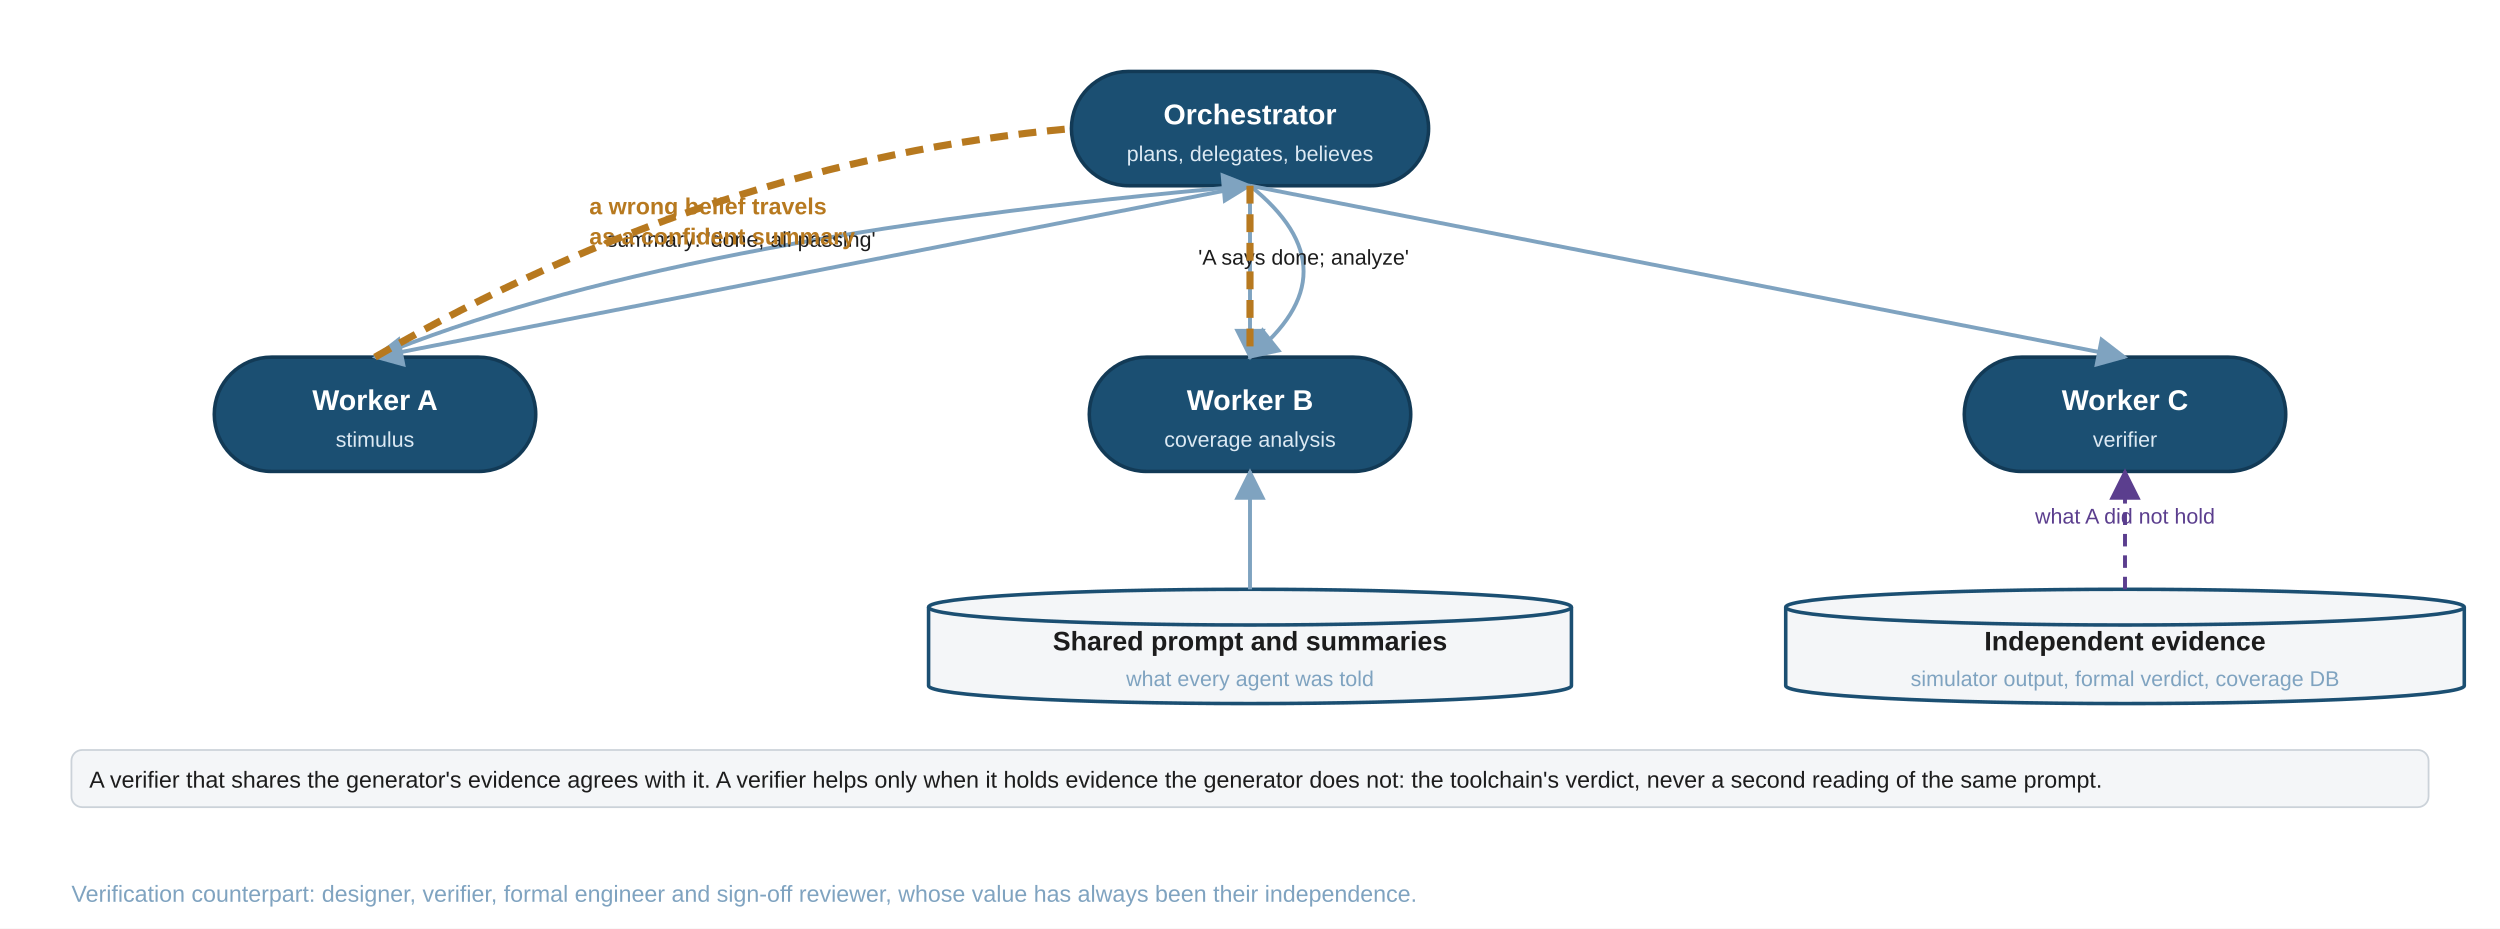
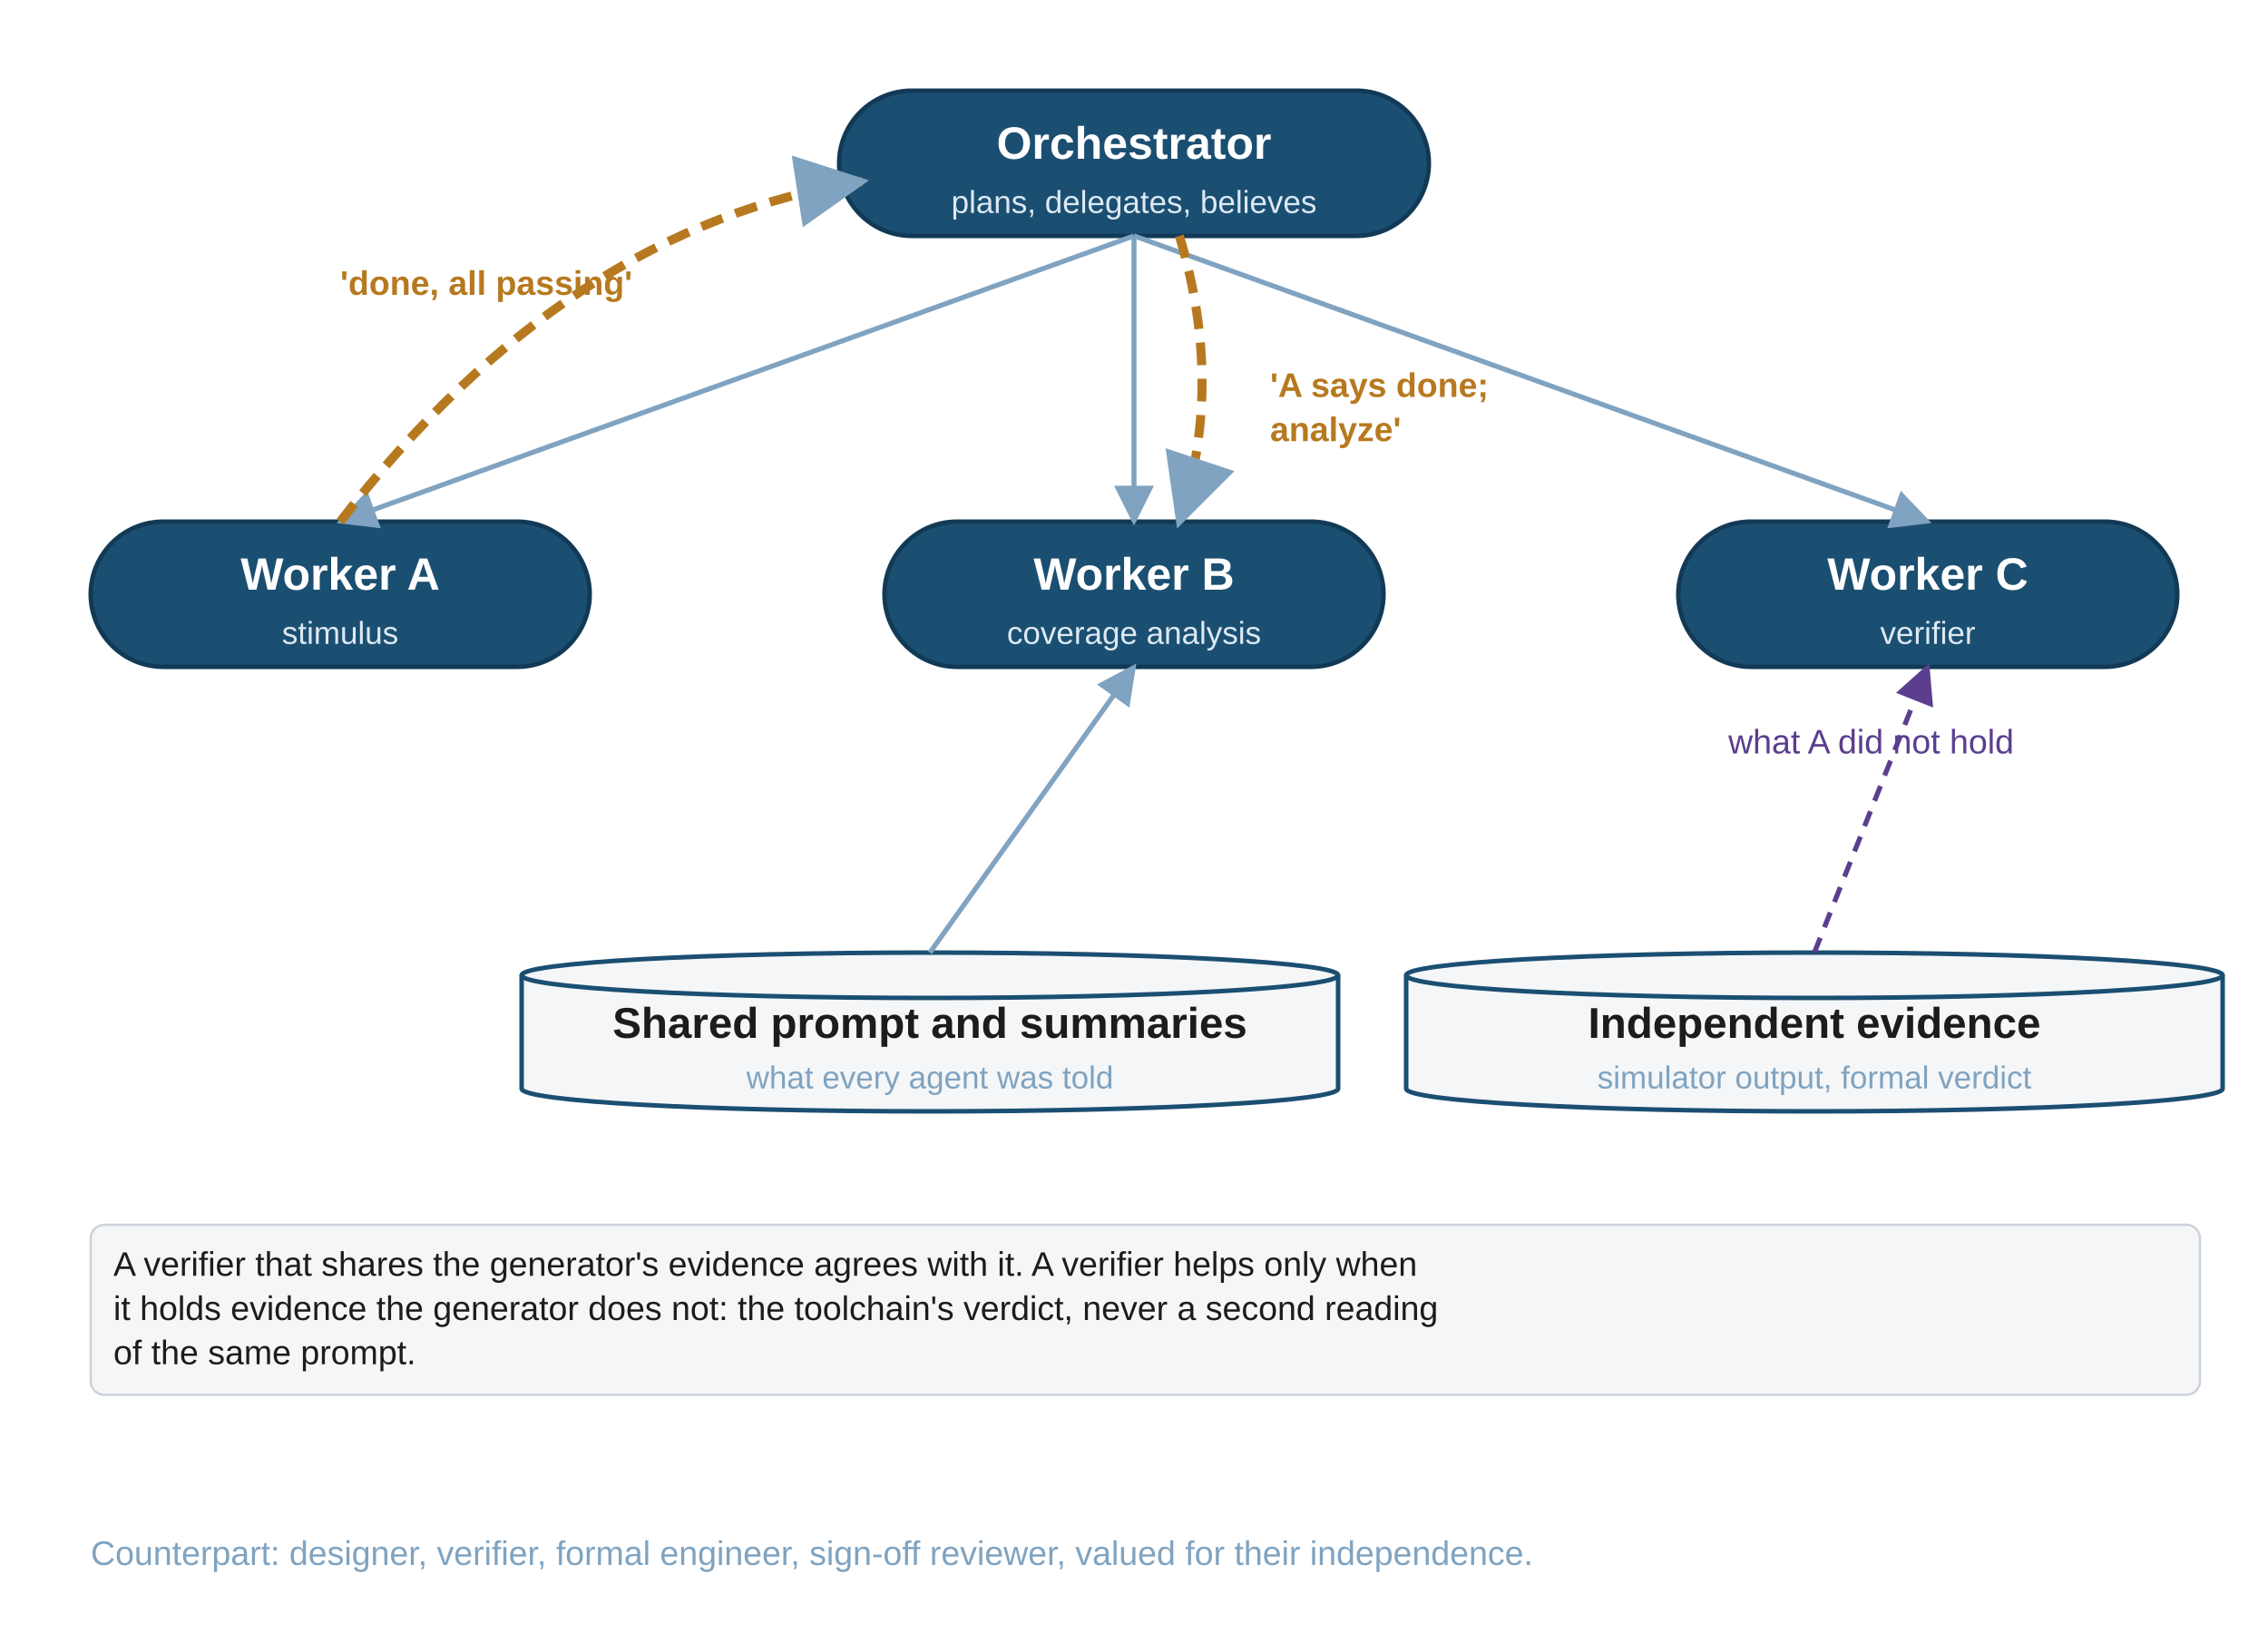
- <svg xmlns="http://www.w3.org/2000/svg" viewBox="0 0 1400 520" width="1400" height="520" role="img" aria-label="A multi-agent flow and the path of a propagating wrong belief">
+ <svg xmlns="http://www.w3.org/2000/svg" viewBox="0 0 1000 720" width="1000" height="720" role="img" aria-label="A multi-agent flow and the path of a propagating wrong belief">
  <defs>
    <marker id="ah" viewBox="0 0 10 10" refX="9" refY="5" markerWidth="8" markerHeight="8" orient="auto-start-reverse">
      <path d="M0,0 L10,5 L0,10 Z" fill="#7FA3C0" />
    </marker>
    <marker id="ahj" viewBox="0 0 10 10" refX="9" refY="5" markerWidth="8" markerHeight="8" orient="auto-start-reverse">
      <path d="M0,0 L10,5 L0,10 Z" fill="#5B3E8E" />
    </marker>
  </defs>
-   <rect width="1400" height="520" fill="white" />
-   <rect x="600" y="40" width="200" height="64" rx="32.0" fill="#1B4F72" stroke="#123A56" stroke-width="2" />
-   <text x="700.0" y="69.6" font-family="'Source Sans 3', 'Helvetica Neue', Arial, sans-serif" font-size="16" font-weight="700" text-anchor="middle" fill="white">Orchestrator</text>
-   <text x="700.0" y="90.2" font-family="'Source Sans 3', 'Helvetica Neue', Arial, sans-serif" font-size="12" font-weight="400" text-anchor="middle" fill="#DCE9F3">plans, delegates, believes</text>
-   <rect x="120" y="200" width="180" height="64" rx="32.0" fill="#1B4F72" stroke="#123A56" stroke-width="2" />
-   <text x="210.0" y="229.6" font-family="'Source Sans 3', 'Helvetica Neue', Arial, sans-serif" font-size="16" font-weight="700" text-anchor="middle" fill="white">Worker A</text>
-   <text x="210.0" y="250.2" font-family="'Source Sans 3', 'Helvetica Neue', Arial, sans-serif" font-size="12" font-weight="400" text-anchor="middle" fill="#DCE9F3">stimulus</text>
-   <rect x="610" y="200" width="180" height="64" rx="32.0" fill="#1B4F72" stroke="#123A56" stroke-width="2" />
-   <text x="700.0" y="229.6" font-family="'Source Sans 3', 'Helvetica Neue', Arial, sans-serif" font-size="16" font-weight="700" text-anchor="middle" fill="white">Worker B</text>
-   <text x="700.0" y="250.2" font-family="'Source Sans 3', 'Helvetica Neue', Arial, sans-serif" font-size="12" font-weight="400" text-anchor="middle" fill="#DCE9F3">coverage analysis</text>
-   <rect x="1100" y="200" width="180" height="64" rx="32.0" fill="#1B4F72" stroke="#123A56" stroke-width="2" />
-   <text x="1190.0" y="229.6" font-family="'Source Sans 3', 'Helvetica Neue', Arial, sans-serif" font-size="16" font-weight="700" text-anchor="middle" fill="white">Worker C</text>
-   <text x="1190.0" y="250.2" font-family="'Source Sans 3', 'Helvetica Neue', Arial, sans-serif" font-size="12" font-weight="400" text-anchor="middle" fill="#DCE9F3">verifier</text>
-   <path d="M700.0,104 L210.0,200" fill="none" stroke="#7FA3C0" stroke-width="2.2" marker-end="url(#ah)" />
-   <path d="M700.0,104 L700.0,200" fill="none" stroke="#7FA3C0" stroke-width="2.2" marker-end="url(#ah)" />
-   <path d="M700.0,104 L1190.0,200" fill="none" stroke="#7FA3C0" stroke-width="2.2" marker-end="url(#ah)" />
-   <path d="M210.0,200 Q375.0,132.0 700.0,104" fill="none" stroke="#7FA3C0" stroke-width="2.2" marker-end="url(#ah)" />
-   <text x="415.0" y="138.2" font-family="'Source Sans 3', 'Helvetica Neue', Arial, sans-serif" font-size="12" font-weight="400" text-anchor="middle" fill="#1C1C1C">summary: 'done, all passing'</text>
-   <path d="M700.0,104 Q760.0,152.0 700.0,200" fill="none" stroke="#7FA3C0" stroke-width="2.2" marker-end="url(#ah)" />
-   <text x="730.0" y="148.2" font-family="'Source Sans 3', 'Helvetica Neue', Arial, sans-serif" font-size="12" font-weight="400" text-anchor="middle" fill="#1C1C1C">'A says done; analyze'</text>
-   <path d="M210,200 Q400,90 600,72" fill="none" stroke="#B7791F" stroke-width="4" stroke-dasharray="10 6" />
-   <path d="M700,104 Q700,150 700,200" fill="none" stroke="#B7791F" stroke-width="4" stroke-dasharray="10 6" />
-   <text x="330" y="120.0" font-family="'Source Sans 3', 'Helvetica Neue', Arial, sans-serif" font-size="13" font-weight="700" text-anchor="start" fill="#B7791F">a wrong belief travels</text>
-   <text x="330" y="136.9" font-family="'Source Sans 3', 'Helvetica Neue', Arial, sans-serif" font-size="13" font-weight="700" text-anchor="start" fill="#B7791F">as a confident summary</text>
-   <path d="M520,340 A180.0,10 0 0 1 880,340 V384 A180.0,10 0 0 1 520,384 Z" fill="#F4F6F8" stroke="#1B4F72" stroke-width="2" />
-   <path d="M520,340 A180.0,10 0 0 0 880,340" fill="none" stroke="#1B4F72" stroke-width="2" />
-   <text x="700.0" y="364.2" font-family="'Source Sans 3', 'Helvetica Neue', Arial, sans-serif" font-size="15" font-weight="600" text-anchor="middle" fill="#1C1C1C">Shared prompt and summaries</text>
-   <text x="700.0" y="384.2" font-family="'Source Sans 3', 'Helvetica Neue', Arial, sans-serif" font-size="12" font-weight="400" text-anchor="middle" fill="#7FA3C0">what every agent was told</text>
-   <path d="M1000,340 A190.0,10 0 0 1 1380,340 V384 A190.0,10 0 0 1 1000,384 Z" fill="#F4F6F8" stroke="#1B4F72" stroke-width="2" />
-   <path d="M1000,340 A190.0,10 0 0 0 1380,340" fill="none" stroke="#1B4F72" stroke-width="2" />
-   <text x="1190.0" y="364.2" font-family="'Source Sans 3', 'Helvetica Neue', Arial, sans-serif" font-size="15" font-weight="600" text-anchor="middle" fill="#1C1C1C">Independent evidence</text>
-   <text x="1190.0" y="384.2" font-family="'Source Sans 3', 'Helvetica Neue', Arial, sans-serif" font-size="12" font-weight="400" text-anchor="middle" fill="#7FA3C0">simulator output, formal verdict, coverage DB</text>
-   <path d="M700.0,330 L700.0,264" fill="none" stroke="#7FA3C0" stroke-width="2.2" marker-end="url(#ah)" />
-   <path d="M1190.0,330 L1190.0,264" fill="none" stroke="#5B3E8E" stroke-width="2.2" stroke-dasharray="7 5" marker-end="url(#ahj)" />
-   <text x="1190.0" y="293.2" font-family="'Source Sans 3', 'Helvetica Neue', Arial, sans-serif" font-size="12" font-weight="400" text-anchor="middle" fill="#5B3E8E">what A did not hold</text>
-   <rect x="40" y="420" width="1320" height="32" rx="6" fill="#F4F6F8" stroke="#CBD2D9" />
-   <text x="50" y="441.1" font-family="'Source Sans 3', 'Helvetica Neue', Arial, sans-serif" font-size="13" font-weight="400" text-anchor="start" fill="#1C1C1C">A verifier that shares the generator's evidence agrees with it. A verifier helps only when it holds evidence the generator does not: the toolchain's verdict, never a second reading of the same prompt.</text>
-   <text x="40" y="505.0" font-family="'Source Sans 3', 'Helvetica Neue', Arial, sans-serif" font-size="13" font-weight="400" text-anchor="start" fill="#7FA3C0">Verification counterpart: designer, verifier, formal engineer and sign-off reviewer, whose value has always been their independence.</text>
+   <rect width="1000" height="720" fill="white" />
+   <rect x="370" y="40" width="260" height="64" rx="32.0" fill="#1B4F72" stroke="#123A56" stroke-width="2" />
+   <text x="500.0" y="70.0" font-family="'Source Sans 3', 'Helvetica Neue', Arial, sans-serif" font-size="20" font-weight="700" text-anchor="middle" fill="white">Orchestrator</text>
+   <text x="500.0" y="93.9" font-family="'Source Sans 3', 'Helvetica Neue', Arial, sans-serif" font-size="14" font-weight="400" text-anchor="middle" fill="#DCE9F3">plans, delegates, believes</text>
+   <rect x="40" y="230" width="220" height="64" rx="32.0" fill="#1B4F72" stroke="#123A56" stroke-width="2" />
+   <text x="150.0" y="260.0" font-family="'Source Sans 3', 'Helvetica Neue', Arial, sans-serif" font-size="20" font-weight="700" text-anchor="middle" fill="white">Worker A</text>
+   <text x="150.0" y="283.9" font-family="'Source Sans 3', 'Helvetica Neue', Arial, sans-serif" font-size="14" font-weight="400" text-anchor="middle" fill="#DCE9F3">stimulus</text>
+   <rect x="390" y="230" width="220" height="64" rx="32.0" fill="#1B4F72" stroke="#123A56" stroke-width="2" />
+   <text x="500.0" y="260.0" font-family="'Source Sans 3', 'Helvetica Neue', Arial, sans-serif" font-size="20" font-weight="700" text-anchor="middle" fill="white">Worker B</text>
+   <text x="500.0" y="283.9" font-family="'Source Sans 3', 'Helvetica Neue', Arial, sans-serif" font-size="14" font-weight="400" text-anchor="middle" fill="#DCE9F3">coverage analysis</text>
+   <rect x="740" y="230" width="220" height="64" rx="32.0" fill="#1B4F72" stroke="#123A56" stroke-width="2" />
+   <text x="850.0" y="260.0" font-family="'Source Sans 3', 'Helvetica Neue', Arial, sans-serif" font-size="20" font-weight="700" text-anchor="middle" fill="white">Worker C</text>
+   <text x="850.0" y="283.9" font-family="'Source Sans 3', 'Helvetica Neue', Arial, sans-serif" font-size="14" font-weight="400" text-anchor="middle" fill="#DCE9F3">verifier</text>
+   <path d="M500.0,104 L150.0,230" fill="none" stroke="#7FA3C0" stroke-width="2.2" marker-end="url(#ah)" />
+   <path d="M500.0,104 L500.0,230" fill="none" stroke="#7FA3C0" stroke-width="2.2" marker-end="url(#ah)" />
+   <path d="M500.0,104 L850.0,230" fill="none" stroke="#7FA3C0" stroke-width="2.2" marker-end="url(#ah)" />
+   <path d="M150,230 Q250,100 380,80" fill="none" stroke="#B7791F" stroke-width="4" stroke-dasharray="10 6" marker-end="url(#ah)" />
+   <path d="M520,104 Q540,170 520,230" fill="none" stroke="#B7791F" stroke-width="4" stroke-dasharray="10 6" marker-end="url(#ah)" />
+   <text x="150" y="130.0" font-family="'Source Sans 3', 'Helvetica Neue', Arial, sans-serif" font-size="15" font-weight="700" text-anchor="start" fill="#B7791F">'done, all passing'</text>
+   <text x="560" y="175.0" font-family="'Source Sans 3', 'Helvetica Neue', Arial, sans-serif" font-size="15" font-weight="700" text-anchor="start" fill="#B7791F">'A says done;</text>
+   <text x="560" y="194.5" font-family="'Source Sans 3', 'Helvetica Neue', Arial, sans-serif" font-size="15" font-weight="700" text-anchor="start" fill="#B7791F">analyze'</text>
+   <path d="M230,430 A180.0,10 0 0 1 590,430 V480 A180.0,10 0 0 1 230,480 Z" fill="#F4F6F8" stroke="#1B4F72" stroke-width="2" />
+   <path d="M230,430 A180.0,10 0 0 0 590,430" fill="none" stroke="#1B4F72" stroke-width="2" />
+   <text x="410.0" y="457.6" font-family="'Source Sans 3', 'Helvetica Neue', Arial, sans-serif" font-size="19" font-weight="600" text-anchor="middle" fill="#1C1C1C">Shared prompt and summaries</text>
+   <text x="410.0" y="479.9" font-family="'Source Sans 3', 'Helvetica Neue', Arial, sans-serif" font-size="14" font-weight="400" text-anchor="middle" fill="#7FA3C0">what every agent was told</text>
+   <path d="M620,430 A180.0,10 0 0 1 980,430 V480 A180.0,10 0 0 1 620,480 Z" fill="#F4F6F8" stroke="#1B4F72" stroke-width="2" />
+   <path d="M620,430 A180.0,10 0 0 0 980,430" fill="none" stroke="#1B4F72" stroke-width="2" />
+   <text x="800.0" y="457.6" font-family="'Source Sans 3', 'Helvetica Neue', Arial, sans-serif" font-size="19" font-weight="600" text-anchor="middle" fill="#1C1C1C">Independent evidence</text>
+   <text x="800.0" y="479.9" font-family="'Source Sans 3', 'Helvetica Neue', Arial, sans-serif" font-size="14" font-weight="400" text-anchor="middle" fill="#7FA3C0">simulator output, formal verdict</text>
+   <path d="M410.0,420 L500.0,294" fill="none" stroke="#7FA3C0" stroke-width="2.2" marker-end="url(#ah)" />
+   <path d="M800.0,420 L850.0,294" fill="none" stroke="#5B3E8E" stroke-width="2.2" stroke-dasharray="7 5" marker-end="url(#ahj)" />
+   <text x="825.0" y="332.2" font-family="'Source Sans 3', 'Helvetica Neue', Arial, sans-serif" font-size="15" font-weight="400" text-anchor="middle" fill="#5B3E8E">what A did not hold</text>
+   <rect x="40" y="540" width="930" height="75" rx="6" fill="#F4F6F8" stroke="#CBD2D9" />
+   <text x="50" y="562.5" font-family="'Source Sans 3', 'Helvetica Neue', Arial, sans-serif" font-size="15" font-weight="400" text-anchor="start" fill="#1C1C1C">A verifier that shares the generator's evidence agrees with it. A verifier helps only when</text>
+   <text x="50" y="582.0" font-family="'Source Sans 3', 'Helvetica Neue', Arial, sans-serif" font-size="15" font-weight="400" text-anchor="start" fill="#1C1C1C">it holds evidence the generator does not: the toolchain's verdict, never a second reading</text>
+   <text x="50" y="601.5" font-family="'Source Sans 3', 'Helvetica Neue', Arial, sans-serif" font-size="15" font-weight="400" text-anchor="start" fill="#1C1C1C">of the same prompt.</text>
+   <text x="40" y="690.0" font-family="'Source Sans 3', 'Helvetica Neue', Arial, sans-serif" font-size="15" font-weight="400" text-anchor="start" fill="#7FA3C0">Counterpart: designer, verifier, formal engineer, sign-off reviewer, valued for their independence.</text>
</svg>
